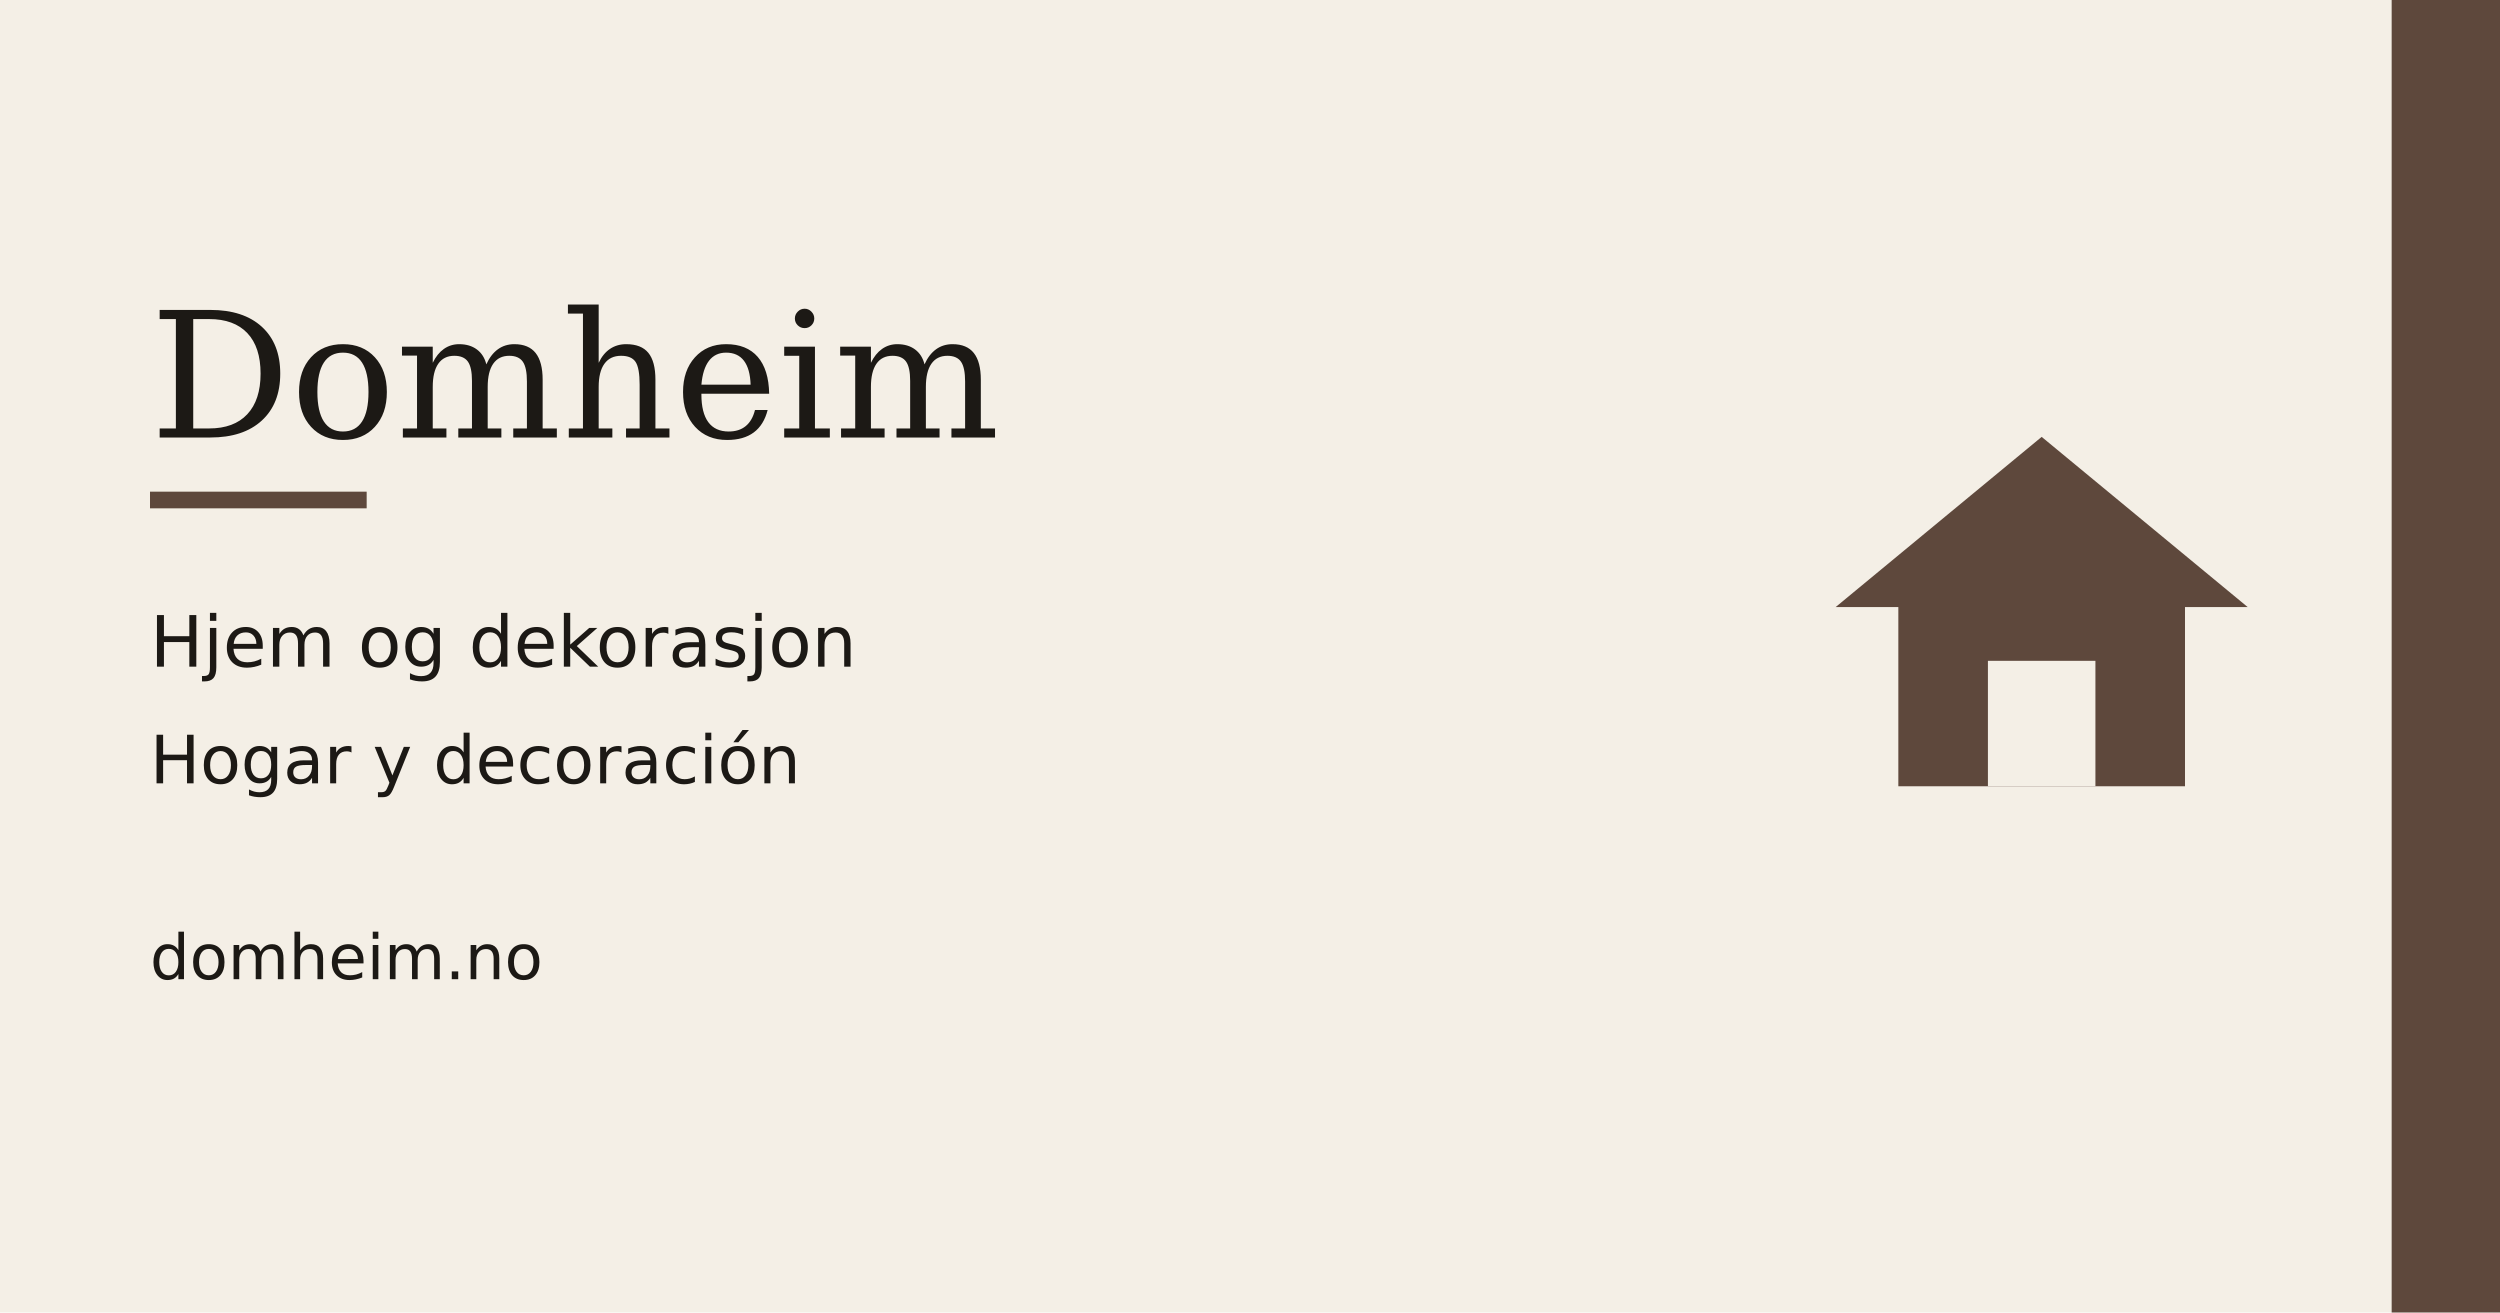
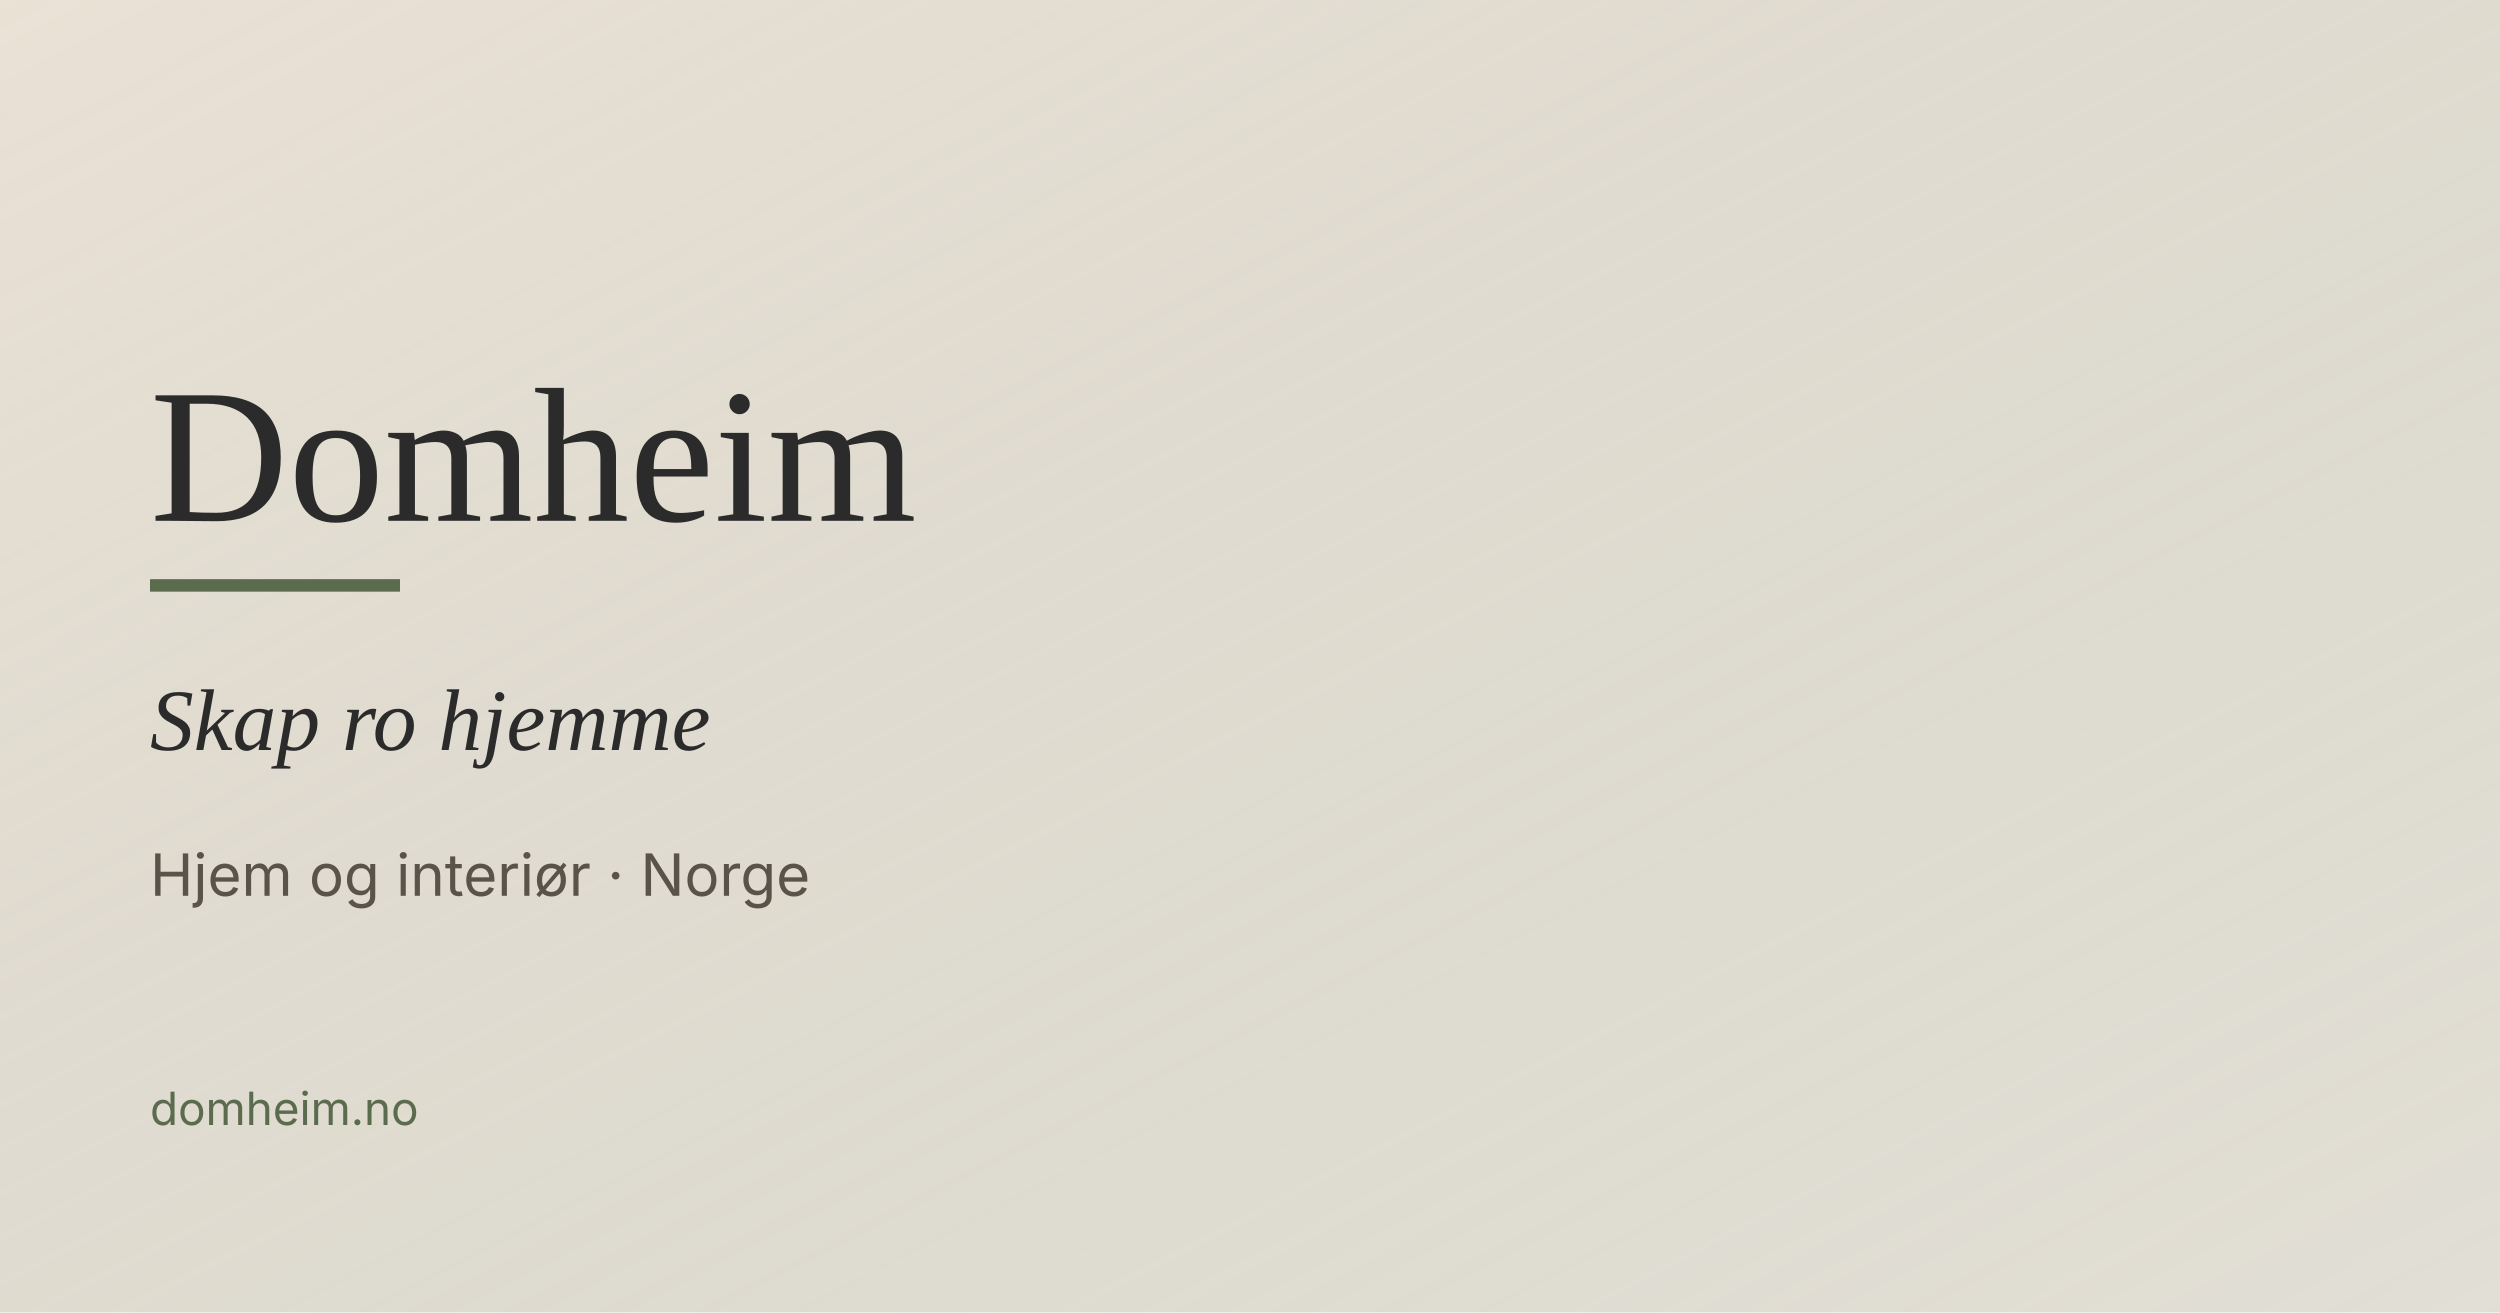
<svg xmlns="http://www.w3.org/2000/svg" width="1200" height="630" viewBox="0 0 1200 630" role="img">
-   <rect width="1200" height="630" fill="#f4efe6" />
-   <rect x="1148" y="0" width="52" height="630" fill="#5e483c" />
-   <g transform="translate(980 300) scale(2.15)">
-     <g fill="#5e483c">
-       <polygon points="0,-42 46,-4 32,-4 32,36 -32,36 -32,-4 -46,-4" />
-       <rect x="-12" y="8" width="24" height="28" fill="#f4efe6" />
-     </g>
-   </g>
-   <text x="72" y="210" font-family="Georgia, 'DejaVu Serif', 'Liberation Serif', serif" font-size="84" fill="#1c1915">Domheim</text>
-   <rect x="72" y="236" width="104" height="8" fill="#5e483c" />
-   <text x="72" y="320" font-family="system-ui, -apple-system, 'Segoe UI', 'DejaVu Sans', 'Liberation Sans', sans-serif" font-size="34" fill="#1c1915">Hjem og dekorasjon</text>
-   <text x="72" y="376" font-family="system-ui, -apple-system, 'Segoe UI', 'DejaVu Sans', 'Liberation Sans', sans-serif" font-size="32" fill="#1c1915">Hogar y decoración</text>
-   <text x="72" y="470" font-family="system-ui, -apple-system, 'Segoe UI', 'DejaVu Sans', 'Liberation Sans', sans-serif" font-size="30" fill="#1c1915">domheim.no</text>
+   <rect width="1200" height="630" fill="#F4EFE8" />
+   <rect x="0" y="0" width="1200" height="630" fill="url(#g)" />
+   <defs>
+     <linearGradient id="g" x1="0" y1="0" x2="1" y2="1">
+       <stop offset="0%" stop-color="#D8C8B4" stop-opacity=".35" />
+       <stop offset="100%" stop-color="#5B6B4E" stop-opacity=".12" />
+     </linearGradient>
+   </defs>
+   <text x="72" y="250" font-family="Georgia, 'Times New Roman', serif" font-size="92" fill="#2B2B2B">Domheim</text>
+   <rect x="72" y="278" width="120" height="6" fill="#5B6B4E" />
+   <text x="72" y="360" font-family="Georgia, 'Times New Roman', serif" font-size="42" font-style="italic" fill="#2B2B2B">Skap ro hjemme</text>
+   <text x="72" y="430" font-family="system-ui, -apple-system, 'Segoe UI', sans-serif" font-size="28" fill="#5A534A">Hjem og interiør · Norge</text>
+   <text x="72" y="540" font-family="system-ui, -apple-system, 'Segoe UI', sans-serif" font-size="22" fill="#5B6B4E">domheim.no</text>
</svg>
